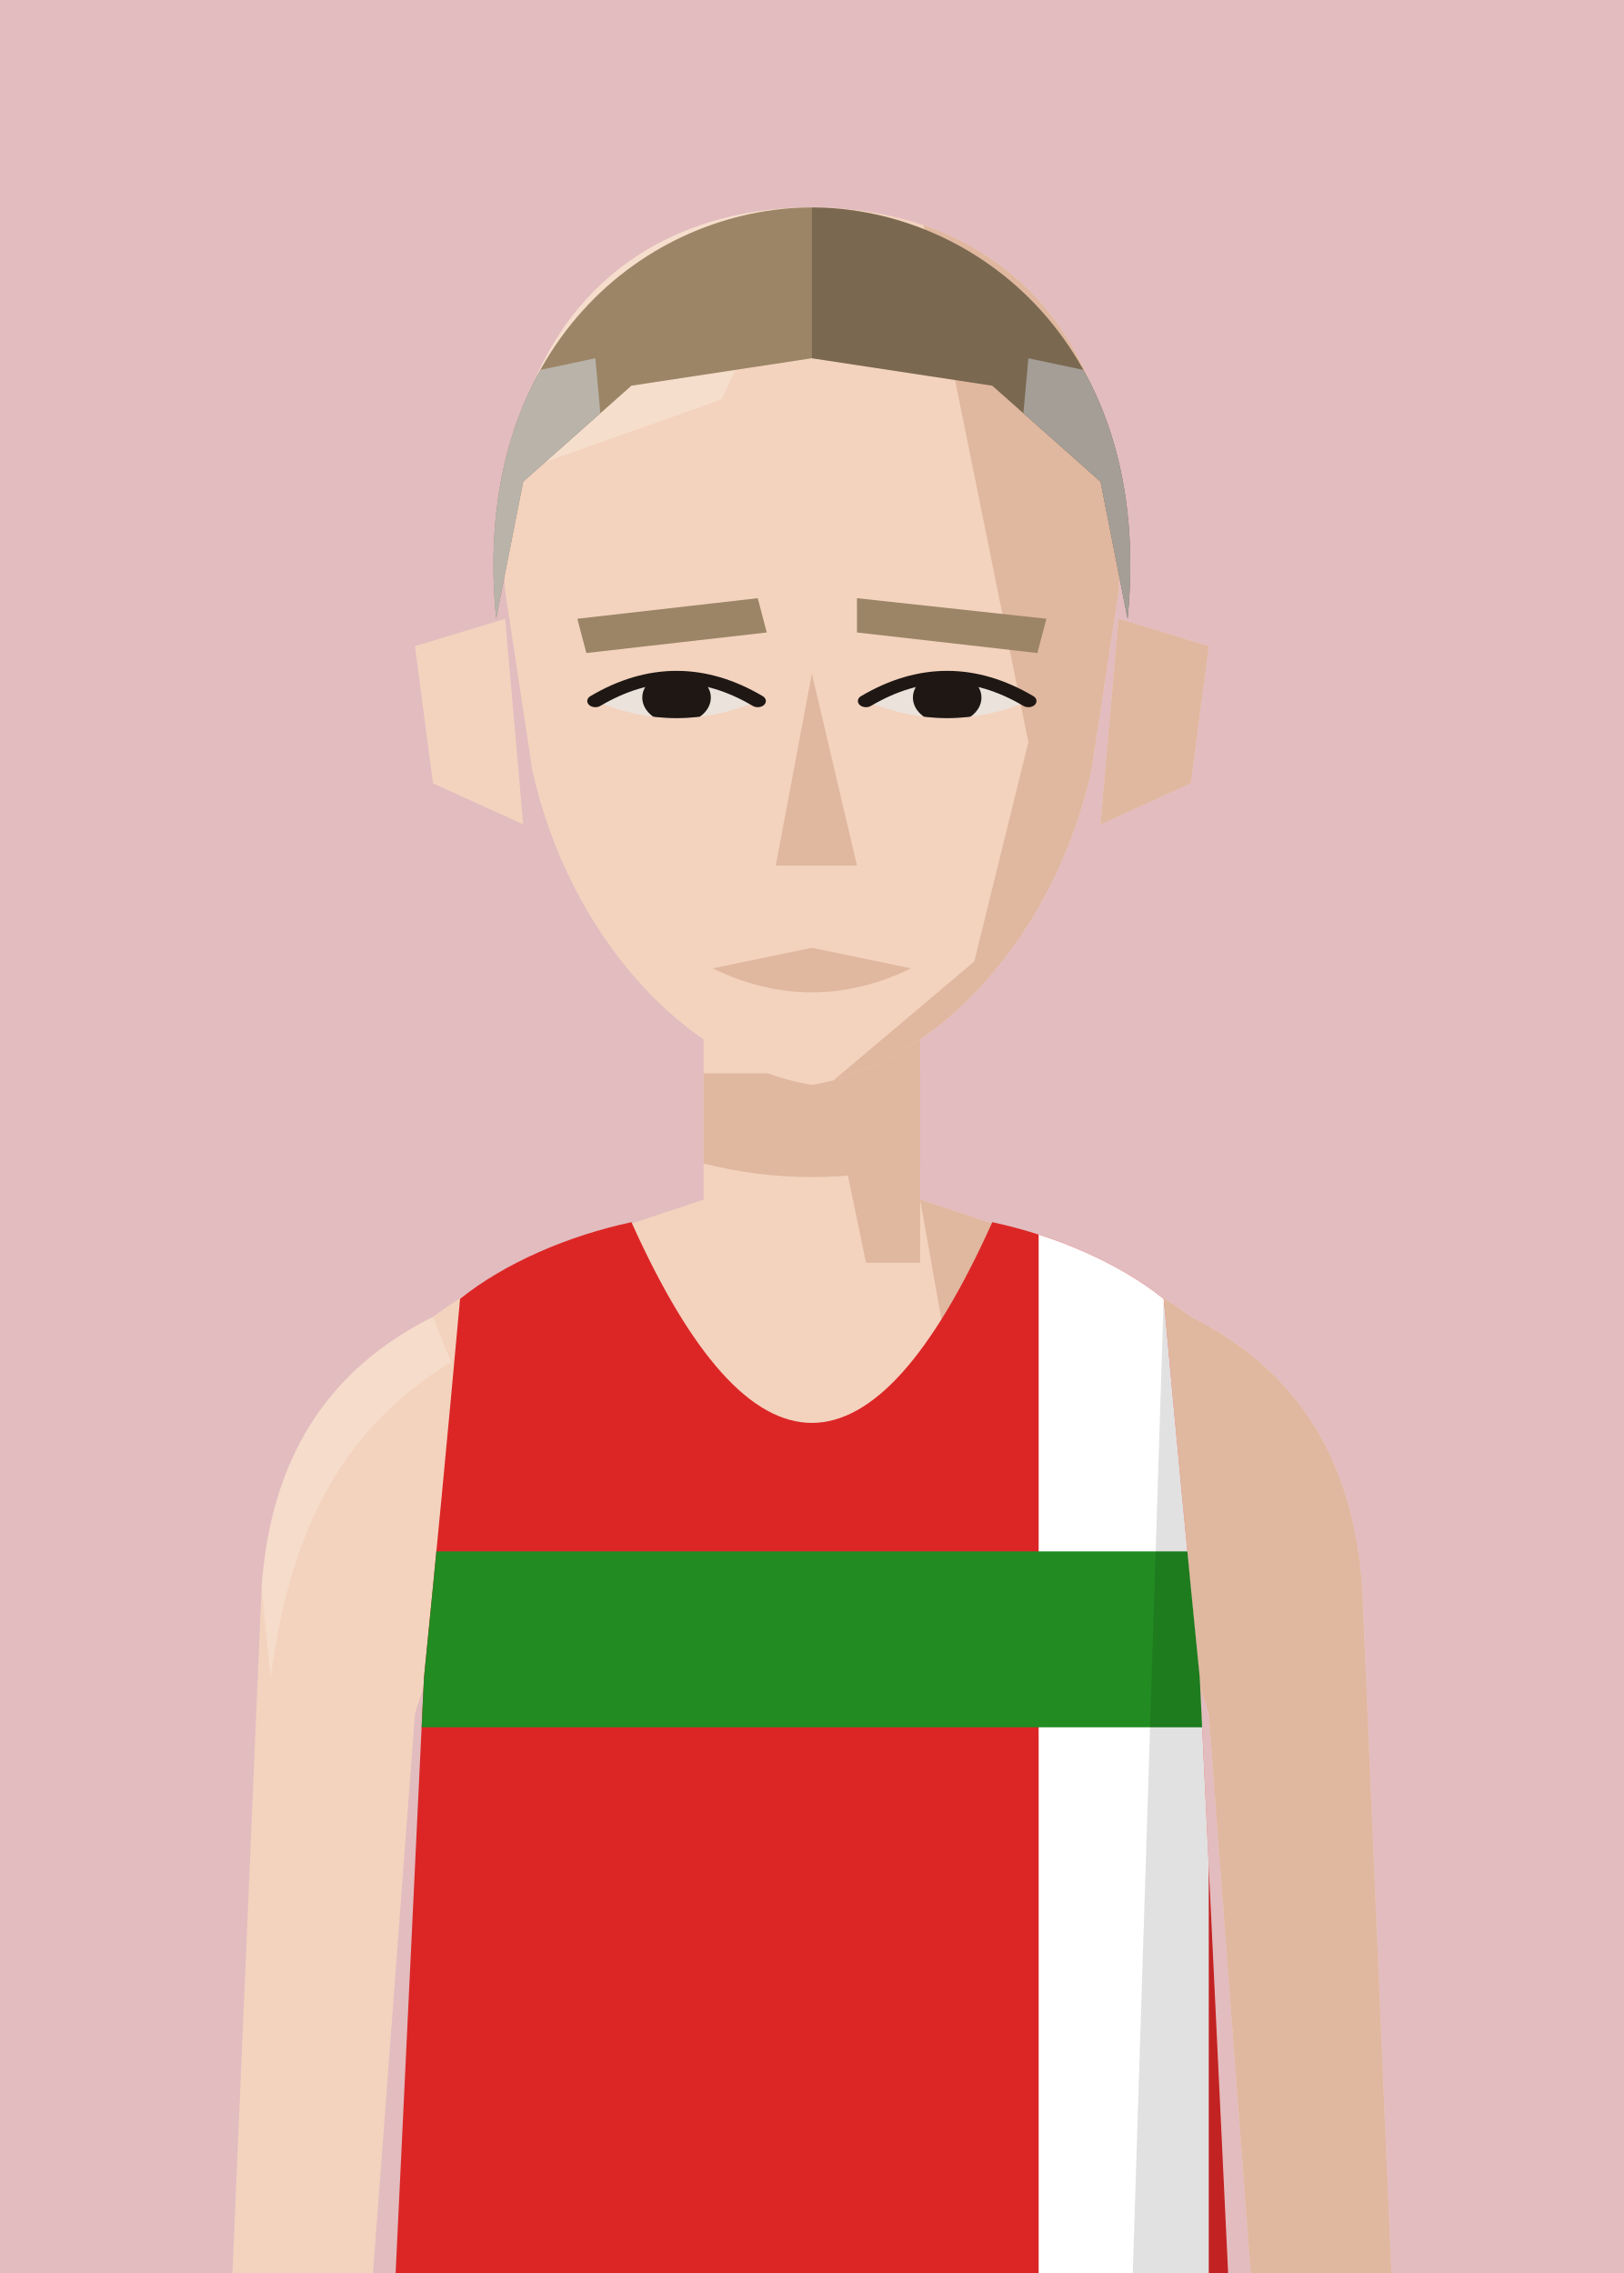
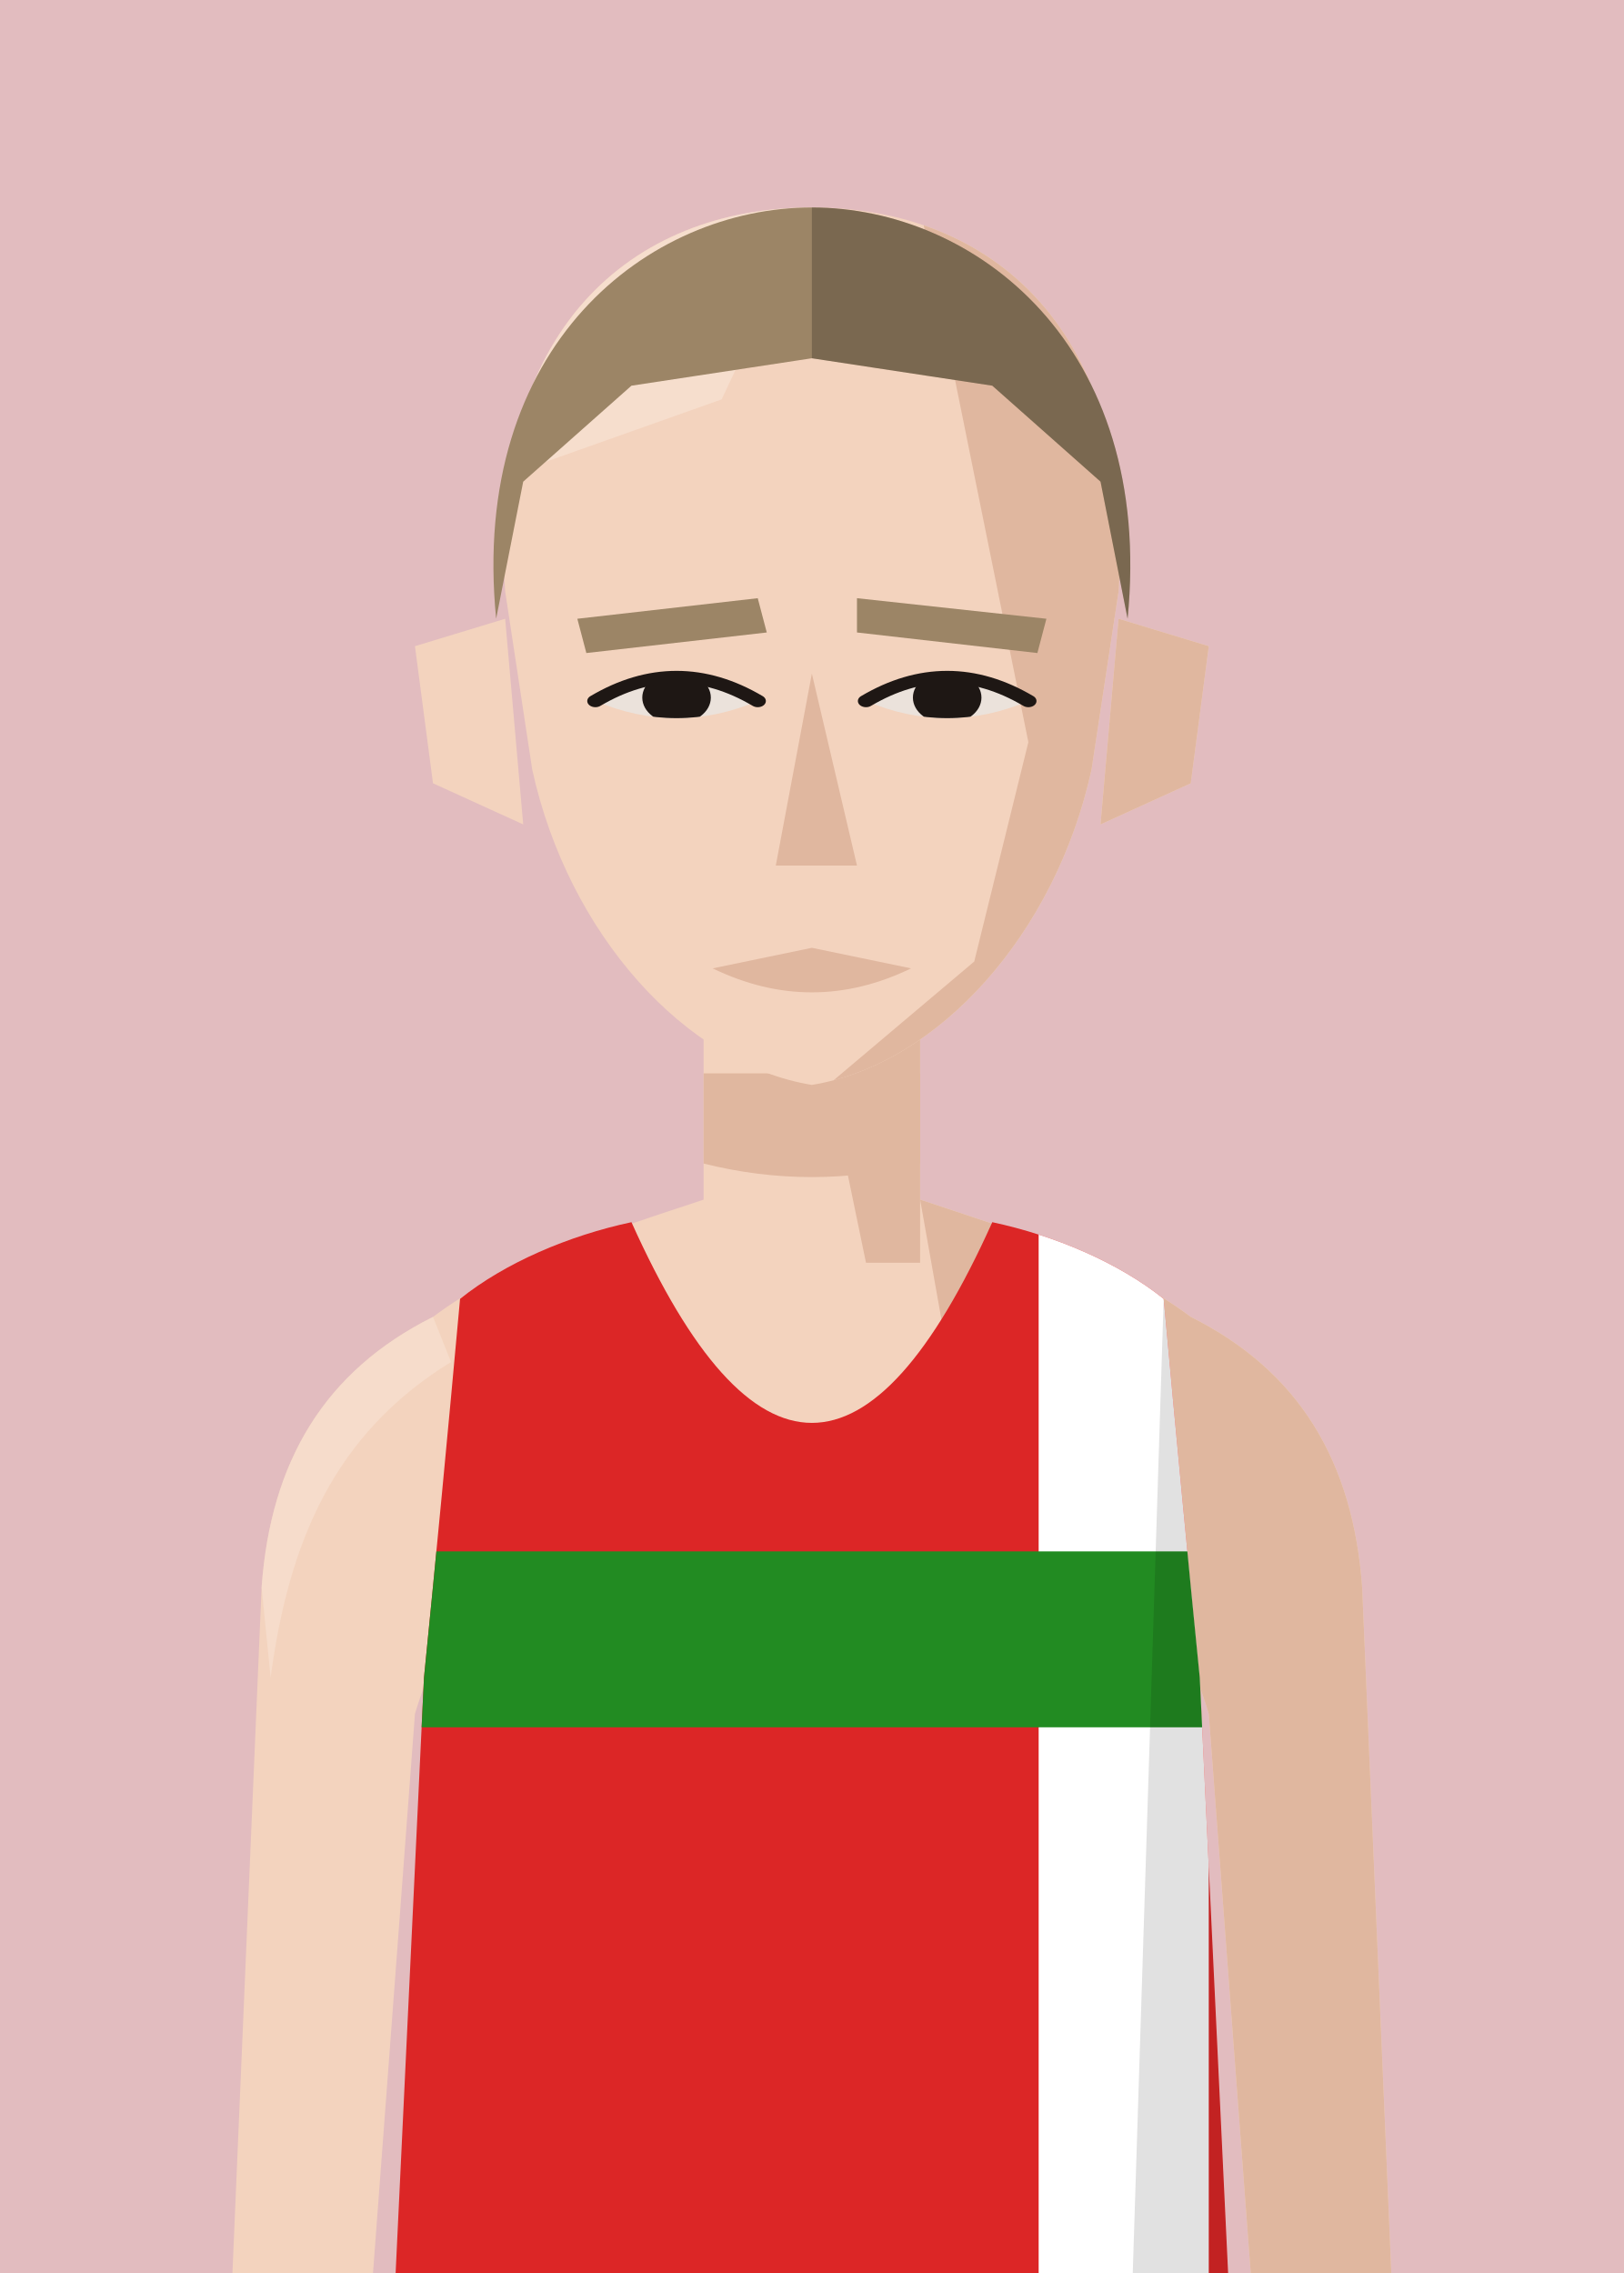
<svg xmlns="http://www.w3.org/2000/svg" viewBox="10 20 180 252">
  <defs>
    <clipPath id="vf">
      <path d="M53,330 L57,246 Q59,226 61,204 C66,200 73,197 80,195.5 Q100,240 120,195.5 C127,197 134,200 139,204 Q141,226 143,246 L147,330 Z" />
    </clipPath>
    <clipPath id="hf">
      <path d="M66,96 C64,58 80,40 100,40 C120,40 136,58 134,96 L131,122 C127,146 114,165 100,168 C86,165 73,146 69,122 Z" />
    </clipPath>
    <clipPath id="rf">
      <rect x="100" y="0" width="100" height="300" />
    </clipPath>
    <clipPath id="ef">
      <path d="M76,112 Q85,105 94,112 Q85,117 76,112 Z" />
      <path d="M106,112 Q115,105 124,112 Q115,117 106,112 Z" />
    </clipPath>
    <clipPath id="cf">
      <rect x="0" y="92" width="200" height="300" />
    </clipPath>
  </defs>
  <rect width="200" height="280" fill="#E2BCBF" />
  <g transform="translate(0,-40)">
    <rect x="88" y="171" width="24" height="37" fill="#F3D3BE" />
    <path d="M88,193 C76,197 66,200 58,206 C46,212 40,222 39,236 L35,330 L50,330 L56,250 Q59,240 64,238 L136,238 Q141,240 144,250 L150,330 L165,330 L161,236 C160,222 154,212 142,206 C134,200 124,197 112,193" fill="#F3D3BE" />
    <g fill="#E0B79F">
      <path d="M112,193 C124,197 134,200 142,206 C154,212 160,222 161,236 L165,330 L150,330 L144,250 Q141,240 136,238 L120,238 Z" />
      <path d="M58,206 C46,212 40,222 39,236 L40,246 C42,231 47,219 60,211 Z" fill="#F8E2D3" opacity=".6" />
      <polygon points="100,171 112,171 112,200 106,200" />
      <path d="M88,179 L112,179 L112,189 Q100,192 88,189 Z" />
    </g>
    <g transform="translate(0,83) scale(1,0.76) translate(0,-40)">
      <g fill="#F3D3BE">
        <path d="M66,100 L56,104 L58,124 L68,130 Z" />
        <path d="M134,100 L144,104 L142,124 L132,130 Z" />
        <path d="M66,96 C64,58 80,40 100,40 C120,40 136,58 134,96 L131,122 C127,146 114,165 100,168 C86,165 73,146 69,122 Z" />
      </g>
      <path d="M134,100 L144,104 L142,124 L132,130 Z" fill="#E0B79F" />
      <g clip-path="url(#hf)">
        <polygon points="112,40 140,40 140,180 100,180 100,170 118,150 124,118 120,92" fill="#E0B79F" />
        <polygon points="60,40 100,40 90,68 60,82" fill="#F8E2D3" opacity=".7" />
      </g>
      <g fill="#9C8566">
        <polygon points="74,100 94,97 95,102 75,105" />
        <polygon points="105,97 126,100 125,105 105,102" />
      </g>
      <g fill="#EBE2DB">
        <path d="M76,112 Q85,105 94,112 Q85,117 76,112 Z" />
        <path d="M106,112 Q115,105 124,112 Q115,117 106,112 Z" />
      </g>
      <g clip-path="url(#ef)" fill="#1E1714">
        <circle cx="85" cy="111.5" r="3.8" />
        <circle cx="115" cy="111.5" r="3.8" />
      </g>
      <g fill="none" stroke="#1E1714" stroke-width="1.8" stroke-linecap="round">
        <path d="M76,112 Q85,105 94,112" />
        <path d="M106,112 Q115,105 124,112" />
      </g>
      <polygon points="100,108 105,136 96,136" fill="#E0B79F" />
      <path d="M89,151 L100,148 L111,151 Q100,158 89,151 Z" fill="#E0B79F" />
      <g fill="#9C8566">
        <path d="M65,100 C62,60 82,40 100,40 C118,40 138,60 135,100 L132,80 L120,66 L100,62 L80,66 L68,80 Z" />
        <g clip-path="url(#rf)" fill="#000" opacity=".22">
          <path d="M65,100 C62,60 82,40 100,40 C118,40 138,60 135,100 L132,80 L120,66 L100,62 L80,66 L68,80 Z" />
        </g>
      </g>
-       <clipPath id="hsf">
-         <path d="M65,100 C62,60 82,40 100,40 C118,40 138,60 135,100 L132,80 L120,66 L100,62 L80,66 L68,80 Z" />
-       </clipPath>
-       <g clip-path="url(#hsf)">
-         <path d="M40,72 L76,62 L80,120 L40,120 Z" fill="#B9B3AA" />
-         <path d="M160,72 L124,62 L120,120 L160,120 Z" fill="#A49E96" />
-       </g>
    </g>
    <g clip-path="url(#vf)">
      <path d="M53,330 L57,246 Q59,226 61,204 C66,200 73,197 80,195.5 Q100,240 120,195.5 C127,197 134,200 139,204 Q141,226 143,246 L147,330 Z" fill="#dc2626" />
      <g transform="matrix(6.2857 0 0 6.5 37.14 193)">
        <rect x="14" y="0" width="3" height="20" fill="#fff" />
        <rect x="0" y="6" width="20" height="3" fill="#228b22" />
      </g>
      <path d="M139,204 Q141,226 143,246 L147,330 L135,330 Z" fill="#000" opacity="0.12" />
    </g>
  </g>
</svg>
